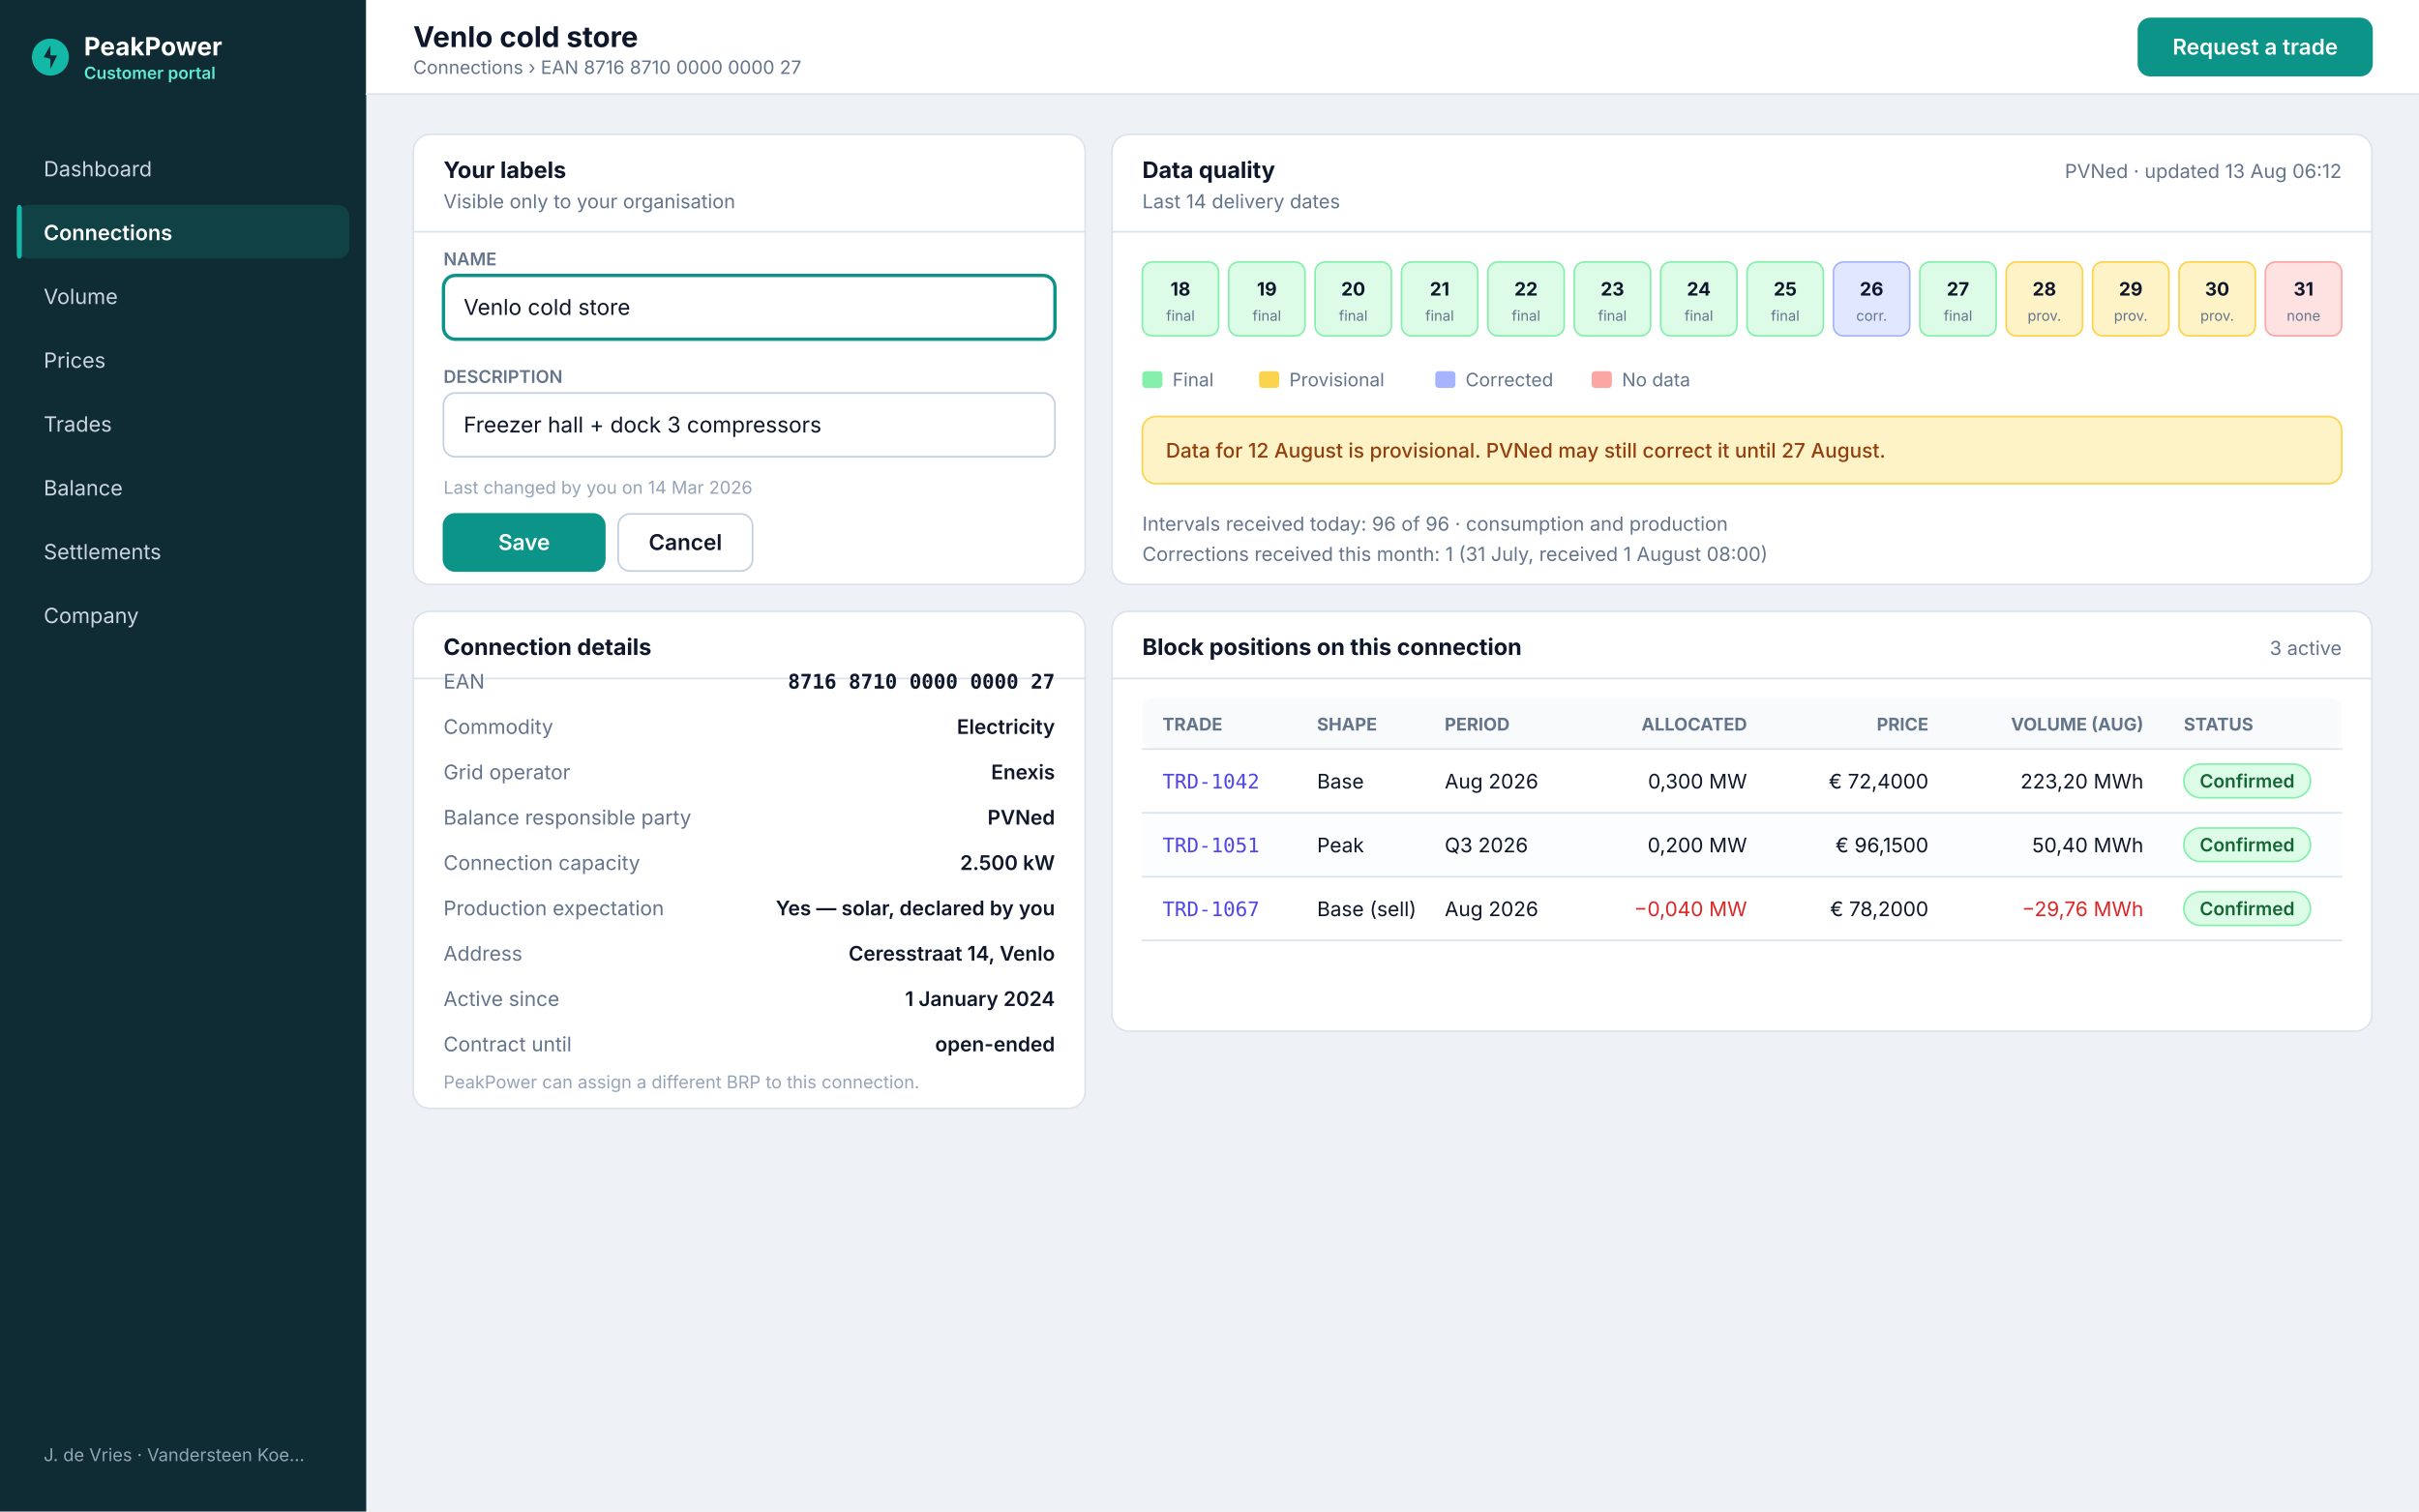
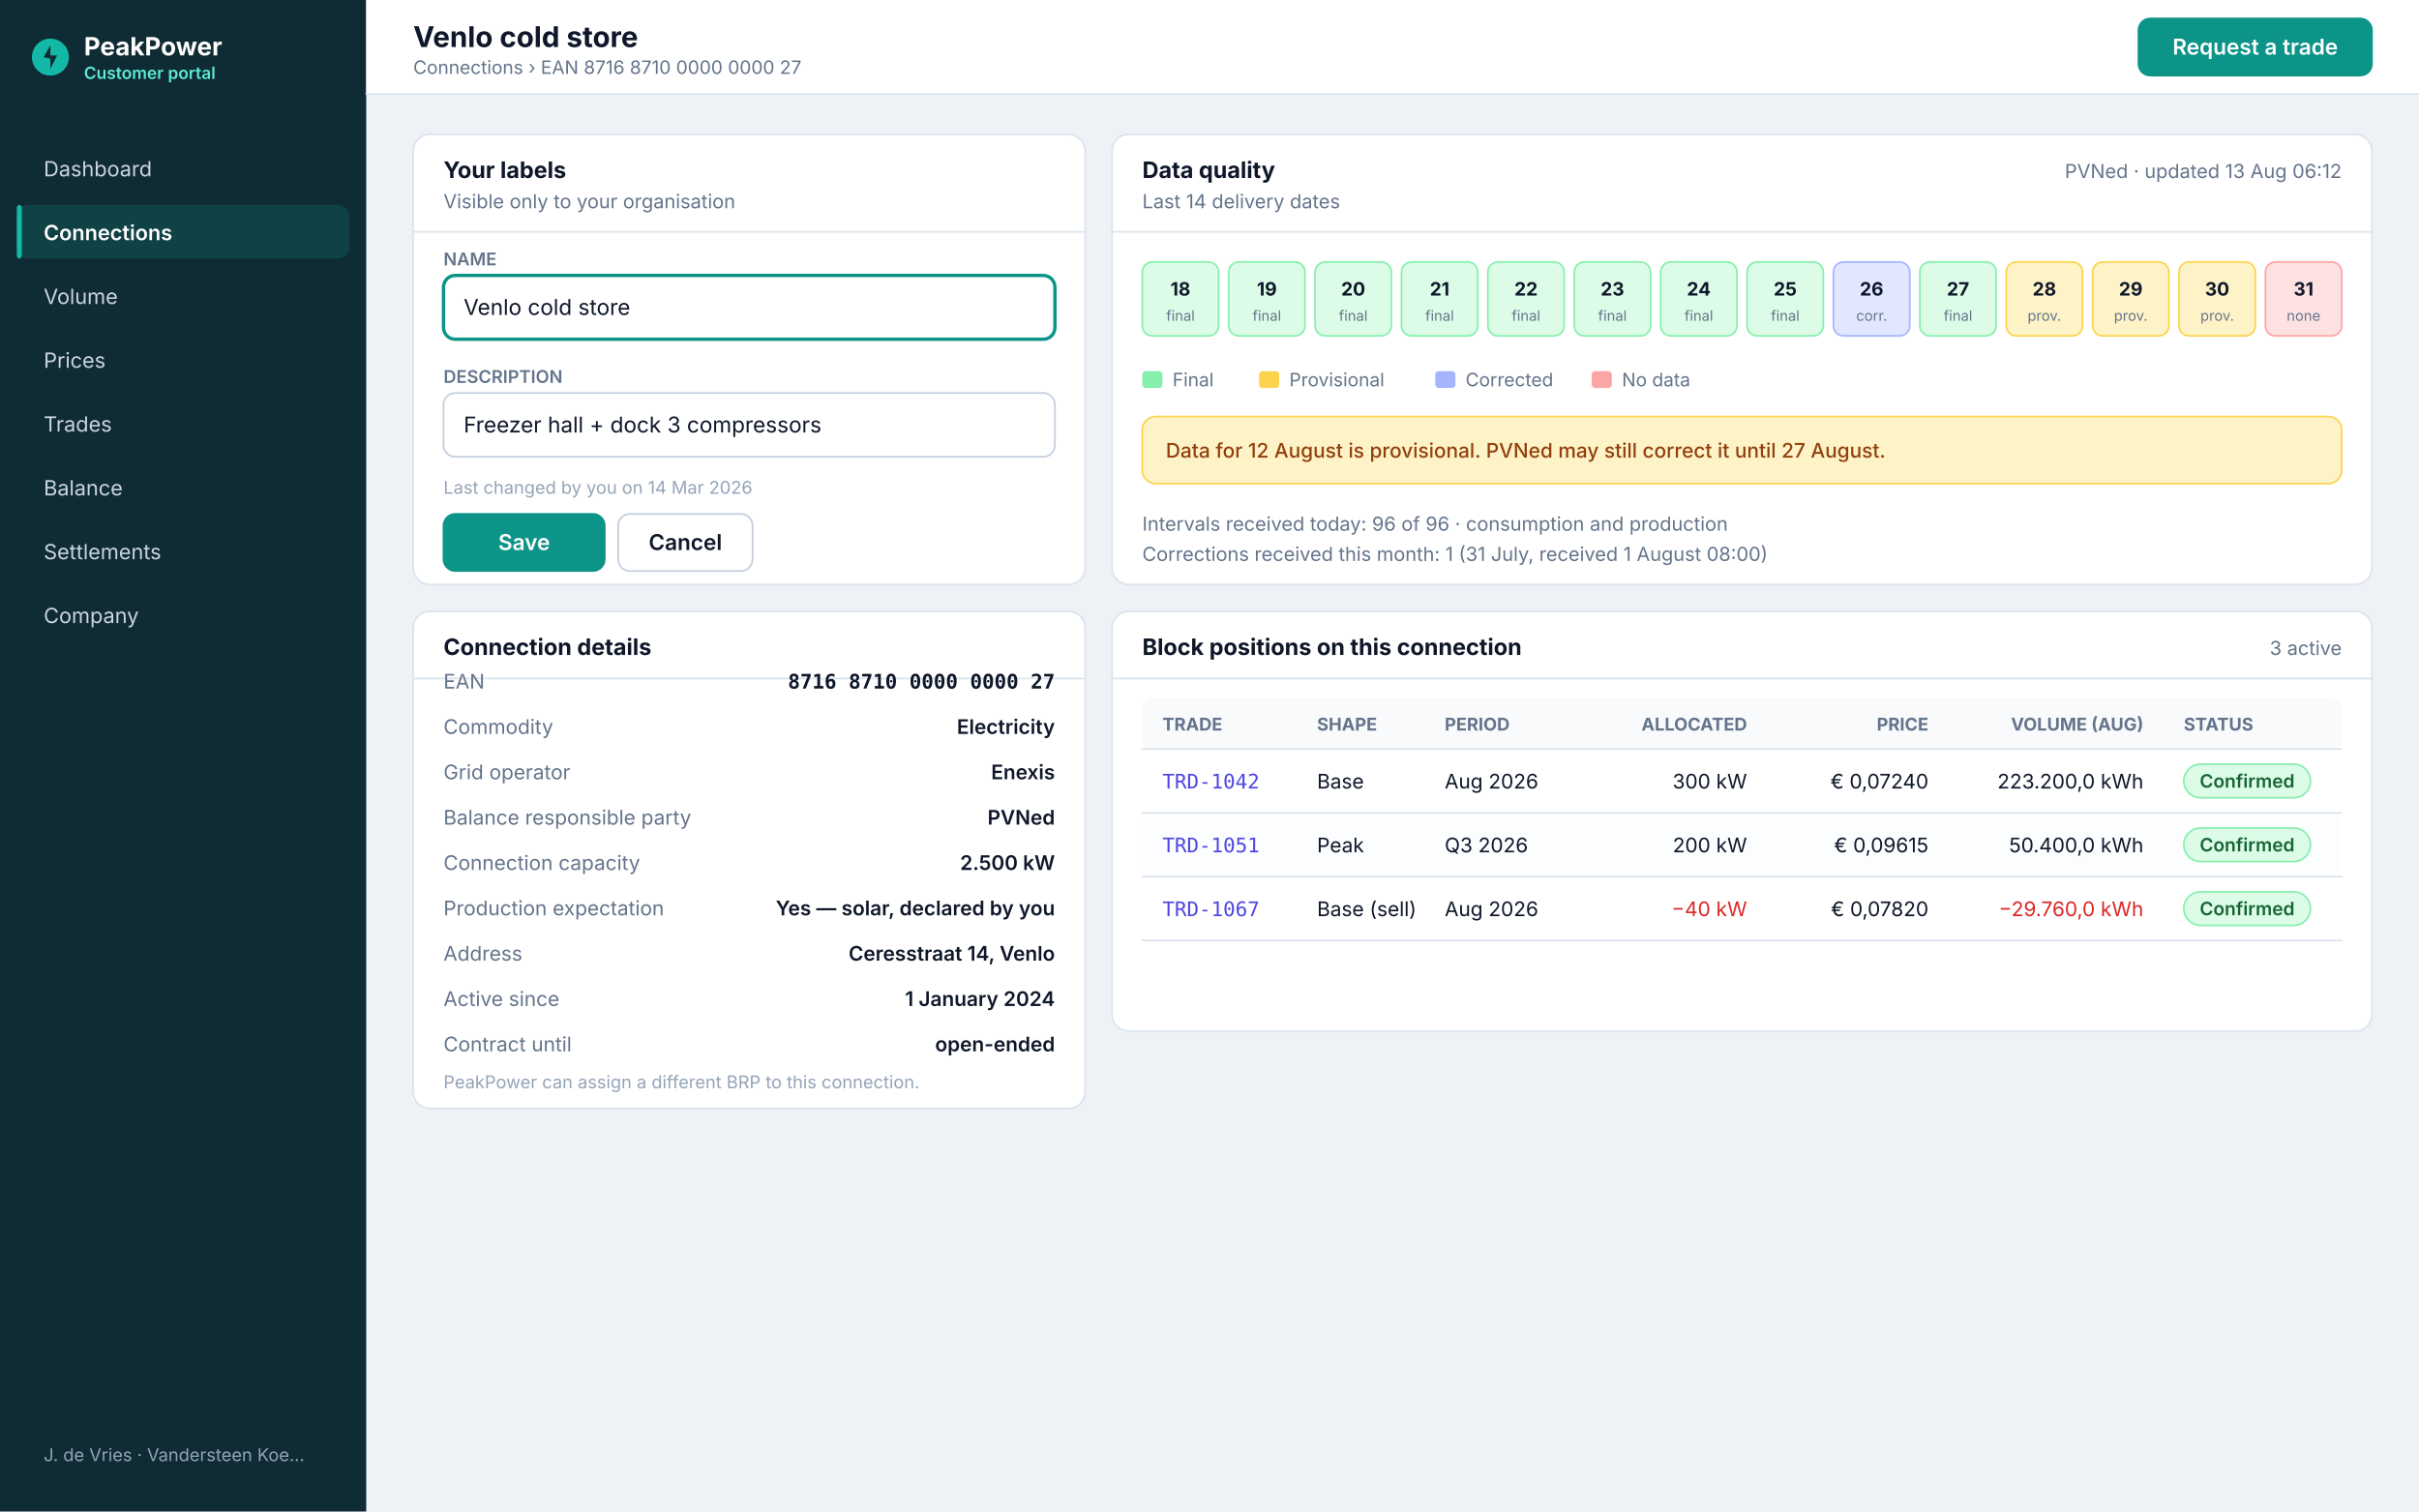
<svg xmlns="http://www.w3.org/2000/svg" viewBox="0 0 1440 900" width="1440" height="900" role="img" aria-label="Customer portal — connection detail">
  <rect x="0" y="0" width="1440" height="900" rx="0" fill="#eef2f6" stroke="none" />
  <rect x="0" y="0" width="218" height="900" rx="0" fill="#0f2b33" stroke="none" />
  <g>
    <circle cx="30" cy="34" r="11" fill="#14b8a6" stroke="none" stroke-width="1" />
    <path d="M 26 34 L 30 27 L 30 33 L 34 33 L 30 41 L 30 35 Z" fill="#0f2b33" stroke="none" stroke-width="2" stroke-linejoin="round" stroke-linecap="round" />
  </g>
  <text x="50" y="33" font-family="Inter, 'Segoe UI', -apple-system, BlinkMacSystemFont, 'Helvetica Neue', Arial, sans-serif" font-size="15" fill="#ffffff" font-weight="700" text-anchor="start">PeakPower</text>
  <text x="50" y="47" font-family="Inter, 'Segoe UI', -apple-system, BlinkMacSystemFont, 'Helvetica Neue', Arial, sans-serif" font-size="10" fill="#5eead4" font-weight="600" text-anchor="start">Customer portal</text>
  <text x="26" y="105" font-family="Inter, 'Segoe UI', -apple-system, BlinkMacSystemFont, 'Helvetica Neue', Arial, sans-serif" font-size="12.5" fill="#cbd5e1" font-weight="400" text-anchor="start">Dashboard</text>
  <rect x="10" y="122" width="198" height="32" rx="7" fill="rgba(20,184,166,0.16)" stroke="none" />
  <rect x="10" y="122" width="3" height="32" rx="2" fill="#14b8a6" stroke="none" />
  <text x="26" y="143" font-family="Inter, 'Segoe UI', -apple-system, BlinkMacSystemFont, 'Helvetica Neue', Arial, sans-serif" font-size="12.5" fill="#ffffff" font-weight="600" text-anchor="start">Connections</text>
  <text x="26" y="181" font-family="Inter, 'Segoe UI', -apple-system, BlinkMacSystemFont, 'Helvetica Neue', Arial, sans-serif" font-size="12.5" fill="#cbd5e1" font-weight="400" text-anchor="start">Volume</text>
  <text x="26" y="219" font-family="Inter, 'Segoe UI', -apple-system, BlinkMacSystemFont, 'Helvetica Neue', Arial, sans-serif" font-size="12.5" fill="#cbd5e1" font-weight="400" text-anchor="start">Prices</text>
  <text x="26" y="257" font-family="Inter, 'Segoe UI', -apple-system, BlinkMacSystemFont, 'Helvetica Neue', Arial, sans-serif" font-size="12.5" fill="#cbd5e1" font-weight="400" text-anchor="start">Trades</text>
  <text x="26" y="295" font-family="Inter, 'Segoe UI', -apple-system, BlinkMacSystemFont, 'Helvetica Neue', Arial, sans-serif" font-size="12.5" fill="#cbd5e1" font-weight="400" text-anchor="start">Balance</text>
  <text x="26" y="333" font-family="Inter, 'Segoe UI', -apple-system, BlinkMacSystemFont, 'Helvetica Neue', Arial, sans-serif" font-size="12.5" fill="#cbd5e1" font-weight="400" text-anchor="start">Settlements</text>
  <text x="26" y="371" font-family="Inter, 'Segoe UI', -apple-system, BlinkMacSystemFont, 'Helvetica Neue', Arial, sans-serif" font-size="12.5" fill="#cbd5e1" font-weight="400" text-anchor="start">Company</text>
  <text x="26" y="870" font-family="Inter, 'Segoe UI', -apple-system, BlinkMacSystemFont, 'Helvetica Neue', Arial, sans-serif" font-size="10.5" fill="#94a3b8" font-weight="400" text-anchor="start">J. de Vries · Vandersteen Koe…</text>
  <rect x="218" y="0" width="1222" height="56" rx="0" fill="#ffffff" stroke="none" />
  <line x1="218" y1="56" x2="1440" y2="56" stroke="#dbe3ec" stroke-width="1" stroke-linecap="round" />
  <text x="246" y="28" font-family="Inter, 'Segoe UI', -apple-system, BlinkMacSystemFont, 'Helvetica Neue', Arial, sans-serif" font-size="17" fill="#0f172a" font-weight="700" text-anchor="start">Venlo cold store</text>
  <text x="246" y="44" font-family="Inter, 'Segoe UI', -apple-system, BlinkMacSystemFont, 'Helvetica Neue', Arial, sans-serif" font-size="11" fill="#64748b" font-weight="400" text-anchor="start">Connections › EAN 8716 8710 0000 0000 27</text>
  <rect x="1273" y="11" width="139" height="34" rx="7" fill="#0d9488" stroke="#0d9488" stroke-width="1" />
  <text x="1342.5" y="32.5" font-family="Inter, 'Segoe UI', -apple-system, BlinkMacSystemFont, 'Helvetica Neue', Arial, sans-serif" font-size="13" fill="#ffffff" font-weight="600" text-anchor="middle">Request a trade</text>
  <rect x="246" y="80" width="400" height="268" rx="10" fill="#ffffff" stroke="#dbe3ec" stroke-width="1" />
  <text x="264" y="106" font-family="Inter, 'Segoe UI', -apple-system, BlinkMacSystemFont, 'Helvetica Neue', Arial, sans-serif" font-size="13.5" fill="#0f172a" font-weight="700" text-anchor="start">Your labels</text>
  <text x="264" y="124" font-family="Inter, 'Segoe UI', -apple-system, BlinkMacSystemFont, 'Helvetica Neue', Arial, sans-serif" font-size="11.5" fill="#64748b" font-weight="400" text-anchor="start">Visible only to your organisation</text>
  <line x1="246" y1="138" x2="646" y2="138" stroke="#dbe3ec" stroke-width="1" stroke-linecap="round" />
  <text x="264" y="158" font-family="Inter, 'Segoe UI', -apple-system, BlinkMacSystemFont, 'Helvetica Neue', Arial, sans-serif" font-size="10.5" fill="#64748b" font-weight="600" text-anchor="start">NAME</text>
  <rect x="264" y="164" width="364" height="38" rx="7" fill="#ffffff" stroke="#0d9488" stroke-width="2" />
  <text x="276" y="187.5" font-family="Inter, 'Segoe UI', -apple-system, BlinkMacSystemFont, 'Helvetica Neue', Arial, sans-serif" font-size="13" fill="#0f172a" font-weight="400" text-anchor="start">Venlo cold store</text>
  <text x="264" y="228" font-family="Inter, 'Segoe UI', -apple-system, BlinkMacSystemFont, 'Helvetica Neue', Arial, sans-serif" font-size="10.5" fill="#64748b" font-weight="600" text-anchor="start">DESCRIPTION</text>
  <rect x="264" y="234" width="364" height="38" rx="7" fill="#ffffff" stroke="#c3cede" stroke-width="1" />
  <text x="276" y="257.5" font-family="Inter, 'Segoe UI', -apple-system, BlinkMacSystemFont, 'Helvetica Neue', Arial, sans-serif" font-size="13" fill="#0f172a" font-weight="400" text-anchor="start">Freezer hall + dock 3 compressors</text>
  <text x="264" y="294" font-family="Inter, 'Segoe UI', -apple-system, BlinkMacSystemFont, 'Helvetica Neue', Arial, sans-serif" font-size="10.5" fill="#94a3b8" font-weight="400" text-anchor="start">Last changed by you on 14 Mar 2026</text>
  <rect x="264" y="306" width="96" height="34" rx="7" fill="#0d9488" stroke="#0d9488" stroke-width="1" />
  <text x="312" y="327.5" font-family="Inter, 'Segoe UI', -apple-system, BlinkMacSystemFont, 'Helvetica Neue', Arial, sans-serif" font-size="13" fill="#ffffff" font-weight="600" text-anchor="middle">Save</text>
  <rect x="368" y="306" width="80" height="34" rx="7" fill="#ffffff" stroke="#c3cede" stroke-width="1" />
  <text x="408" y="327.5" font-family="Inter, 'Segoe UI', -apple-system, BlinkMacSystemFont, 'Helvetica Neue', Arial, sans-serif" font-size="13" fill="#0f172a" font-weight="600" text-anchor="middle">Cancel</text>
  <rect x="246" y="364" width="400" height="296" rx="10" fill="#ffffff" stroke="#dbe3ec" stroke-width="1" />
  <text x="264" y="390" font-family="Inter, 'Segoe UI', -apple-system, BlinkMacSystemFont, 'Helvetica Neue', Arial, sans-serif" font-size="13.5" fill="#0f172a" font-weight="700" text-anchor="start">Connection details</text>
  <line x1="246" y1="404" x2="646" y2="404" stroke="#dbe3ec" stroke-width="1" stroke-linecap="round" />
  <text x="264" y="410" font-family="Inter, 'Segoe UI', -apple-system, BlinkMacSystemFont, 'Helvetica Neue', Arial, sans-serif" font-size="12" fill="#64748b" font-weight="400" text-anchor="start">EAN</text>
  <text x="628" y="410" font-family="'SF Mono', 'Cascadia Mono', Menlo, Consolas, monospace" font-size="12" fill="#0f172a" font-weight="600" text-anchor="end">8716 8710 0000 0000 27</text>
  <text x="264" y="437" font-family="Inter, 'Segoe UI', -apple-system, BlinkMacSystemFont, 'Helvetica Neue', Arial, sans-serif" font-size="12" fill="#64748b" font-weight="400" text-anchor="start">Commodity</text>
  <text x="628" y="437" font-family="Inter, 'Segoe UI', -apple-system, BlinkMacSystemFont, 'Helvetica Neue', Arial, sans-serif" font-size="12" fill="#0f172a" font-weight="600" text-anchor="end">Electricity</text>
  <text x="264" y="464" font-family="Inter, 'Segoe UI', -apple-system, BlinkMacSystemFont, 'Helvetica Neue', Arial, sans-serif" font-size="12" fill="#64748b" font-weight="400" text-anchor="start">Grid operator</text>
  <text x="628" y="464" font-family="Inter, 'Segoe UI', -apple-system, BlinkMacSystemFont, 'Helvetica Neue', Arial, sans-serif" font-size="12" fill="#0f172a" font-weight="600" text-anchor="end">Enexis</text>
  <text x="264" y="491" font-family="Inter, 'Segoe UI', -apple-system, BlinkMacSystemFont, 'Helvetica Neue', Arial, sans-serif" font-size="12" fill="#64748b" font-weight="400" text-anchor="start">Balance responsible party</text>
  <text x="628" y="491" font-family="Inter, 'Segoe UI', -apple-system, BlinkMacSystemFont, 'Helvetica Neue', Arial, sans-serif" font-size="12" fill="#0f172a" font-weight="600" text-anchor="end">PVNed</text>
  <text x="264" y="518" font-family="Inter, 'Segoe UI', -apple-system, BlinkMacSystemFont, 'Helvetica Neue', Arial, sans-serif" font-size="12" fill="#64748b" font-weight="400" text-anchor="start">Connection capacity</text>
  <text x="628" y="518" font-family="Inter, 'Segoe UI', -apple-system, BlinkMacSystemFont, 'Helvetica Neue', Arial, sans-serif" font-size="12" fill="#0f172a" font-weight="600" text-anchor="end">2.500 kW</text>
  <text x="264" y="545" font-family="Inter, 'Segoe UI', -apple-system, BlinkMacSystemFont, 'Helvetica Neue', Arial, sans-serif" font-size="12" fill="#64748b" font-weight="400" text-anchor="start">Production expectation</text>
  <text x="628" y="545" font-family="Inter, 'Segoe UI', -apple-system, BlinkMacSystemFont, 'Helvetica Neue', Arial, sans-serif" font-size="12" fill="#0f172a" font-weight="600" text-anchor="end">Yes — solar, declared by you</text>
  <text x="264" y="572" font-family="Inter, 'Segoe UI', -apple-system, BlinkMacSystemFont, 'Helvetica Neue', Arial, sans-serif" font-size="12" fill="#64748b" font-weight="400" text-anchor="start">Address</text>
  <text x="628" y="572" font-family="Inter, 'Segoe UI', -apple-system, BlinkMacSystemFont, 'Helvetica Neue', Arial, sans-serif" font-size="12" fill="#0f172a" font-weight="600" text-anchor="end">Ceresstraat 14, Venlo</text>
  <text x="264" y="599" font-family="Inter, 'Segoe UI', -apple-system, BlinkMacSystemFont, 'Helvetica Neue', Arial, sans-serif" font-size="12" fill="#64748b" font-weight="400" text-anchor="start">Active since</text>
  <text x="628" y="599" font-family="Inter, 'Segoe UI', -apple-system, BlinkMacSystemFont, 'Helvetica Neue', Arial, sans-serif" font-size="12" fill="#0f172a" font-weight="600" text-anchor="end">1 January 2024</text>
  <text x="264" y="626" font-family="Inter, 'Segoe UI', -apple-system, BlinkMacSystemFont, 'Helvetica Neue', Arial, sans-serif" font-size="12" fill="#64748b" font-weight="400" text-anchor="start">Contract until</text>
  <text x="628" y="626" font-family="Inter, 'Segoe UI', -apple-system, BlinkMacSystemFont, 'Helvetica Neue', Arial, sans-serif" font-size="12" fill="#0f172a" font-weight="600" text-anchor="end">open-ended</text>
  <text x="264" y="648" font-family="Inter, 'Segoe UI', -apple-system, BlinkMacSystemFont, 'Helvetica Neue', Arial, sans-serif" font-size="10.5" fill="#94a3b8" font-weight="400" text-anchor="start">PeakPower can assign a different BRP to this connection.</text>
  <rect x="662" y="80" width="750" height="268" rx="10" fill="#ffffff" stroke="#dbe3ec" stroke-width="1" />
  <text x="680" y="106" font-family="Inter, 'Segoe UI', -apple-system, BlinkMacSystemFont, 'Helvetica Neue', Arial, sans-serif" font-size="13.5" fill="#0f172a" font-weight="700" text-anchor="start">Data quality</text>
  <text x="680" y="124" font-family="Inter, 'Segoe UI', -apple-system, BlinkMacSystemFont, 'Helvetica Neue', Arial, sans-serif" font-size="11.5" fill="#64748b" font-weight="400" text-anchor="start">Last 14 delivery dates</text>
  <text x="1394" y="106" font-family="Inter, 'Segoe UI', -apple-system, BlinkMacSystemFont, 'Helvetica Neue', Arial, sans-serif" font-size="11.5" fill="#64748b" font-weight="400" text-anchor="end">PVNed · updated 13 Aug 06:12</text>
  <line x1="662" y1="138" x2="1412" y2="138" stroke="#dbe3ec" stroke-width="1" stroke-linecap="round" />
  <rect x="680" y="156" width="45.429" height="44" rx="6" fill="#dcfce7" stroke="#86efac" stroke-width="1" />
  <text x="702.714" y="176" font-family="Inter, 'Segoe UI', -apple-system, BlinkMacSystemFont, 'Helvetica Neue', Arial, sans-serif" font-size="11" fill="#0f172a" font-weight="700" text-anchor="middle">18</text>
  <text x="702.714" y="191" font-family="Inter, 'Segoe UI', -apple-system, BlinkMacSystemFont, 'Helvetica Neue', Arial, sans-serif" font-size="8.5" fill="#64748b" font-weight="400" text-anchor="middle">final</text>
  <rect x="731.429" y="156" width="45.429" height="44" rx="6" fill="#dcfce7" stroke="#86efac" stroke-width="1" />
  <text x="754.143" y="176" font-family="Inter, 'Segoe UI', -apple-system, BlinkMacSystemFont, 'Helvetica Neue', Arial, sans-serif" font-size="11" fill="#0f172a" font-weight="700" text-anchor="middle">19</text>
  <text x="754.143" y="191" font-family="Inter, 'Segoe UI', -apple-system, BlinkMacSystemFont, 'Helvetica Neue', Arial, sans-serif" font-size="8.5" fill="#64748b" font-weight="400" text-anchor="middle">final</text>
  <rect x="782.857" y="156" width="45.429" height="44" rx="6" fill="#dcfce7" stroke="#86efac" stroke-width="1" />
  <text x="805.571" y="176" font-family="Inter, 'Segoe UI', -apple-system, BlinkMacSystemFont, 'Helvetica Neue', Arial, sans-serif" font-size="11" fill="#0f172a" font-weight="700" text-anchor="middle">20</text>
  <text x="805.571" y="191" font-family="Inter, 'Segoe UI', -apple-system, BlinkMacSystemFont, 'Helvetica Neue', Arial, sans-serif" font-size="8.5" fill="#64748b" font-weight="400" text-anchor="middle">final</text>
  <rect x="834.286" y="156" width="45.429" height="44" rx="6" fill="#dcfce7" stroke="#86efac" stroke-width="1" />
  <text x="857" y="176" font-family="Inter, 'Segoe UI', -apple-system, BlinkMacSystemFont, 'Helvetica Neue', Arial, sans-serif" font-size="11" fill="#0f172a" font-weight="700" text-anchor="middle">21</text>
  <text x="857" y="191" font-family="Inter, 'Segoe UI', -apple-system, BlinkMacSystemFont, 'Helvetica Neue', Arial, sans-serif" font-size="8.5" fill="#64748b" font-weight="400" text-anchor="middle">final</text>
  <rect x="885.714" y="156" width="45.429" height="44" rx="6" fill="#dcfce7" stroke="#86efac" stroke-width="1" />
  <text x="908.429" y="176" font-family="Inter, 'Segoe UI', -apple-system, BlinkMacSystemFont, 'Helvetica Neue', Arial, sans-serif" font-size="11" fill="#0f172a" font-weight="700" text-anchor="middle">22</text>
  <text x="908.429" y="191" font-family="Inter, 'Segoe UI', -apple-system, BlinkMacSystemFont, 'Helvetica Neue', Arial, sans-serif" font-size="8.5" fill="#64748b" font-weight="400" text-anchor="middle">final</text>
  <rect x="937.143" y="156" width="45.429" height="44" rx="6" fill="#dcfce7" stroke="#86efac" stroke-width="1" />
  <text x="959.857" y="176" font-family="Inter, 'Segoe UI', -apple-system, BlinkMacSystemFont, 'Helvetica Neue', Arial, sans-serif" font-size="11" fill="#0f172a" font-weight="700" text-anchor="middle">23</text>
  <text x="959.857" y="191" font-family="Inter, 'Segoe UI', -apple-system, BlinkMacSystemFont, 'Helvetica Neue', Arial, sans-serif" font-size="8.5" fill="#64748b" font-weight="400" text-anchor="middle">final</text>
  <rect x="988.571" y="156" width="45.429" height="44" rx="6" fill="#dcfce7" stroke="#86efac" stroke-width="1" />
  <text x="1011.286" y="176" font-family="Inter, 'Segoe UI', -apple-system, BlinkMacSystemFont, 'Helvetica Neue', Arial, sans-serif" font-size="11" fill="#0f172a" font-weight="700" text-anchor="middle">24</text>
  <text x="1011.286" y="191" font-family="Inter, 'Segoe UI', -apple-system, BlinkMacSystemFont, 'Helvetica Neue', Arial, sans-serif" font-size="8.5" fill="#64748b" font-weight="400" text-anchor="middle">final</text>
  <rect x="1040" y="156" width="45.429" height="44" rx="6" fill="#dcfce7" stroke="#86efac" stroke-width="1" />
  <text x="1062.714" y="176" font-family="Inter, 'Segoe UI', -apple-system, BlinkMacSystemFont, 'Helvetica Neue', Arial, sans-serif" font-size="11" fill="#0f172a" font-weight="700" text-anchor="middle">25</text>
  <text x="1062.714" y="191" font-family="Inter, 'Segoe UI', -apple-system, BlinkMacSystemFont, 'Helvetica Neue', Arial, sans-serif" font-size="8.5" fill="#64748b" font-weight="400" text-anchor="middle">final</text>
  <rect x="1091.429" y="156" width="45.429" height="44" rx="6" fill="#e0e7ff" stroke="#a5b4fc" stroke-width="1" />
  <text x="1114.143" y="176" font-family="Inter, 'Segoe UI', -apple-system, BlinkMacSystemFont, 'Helvetica Neue', Arial, sans-serif" font-size="11" fill="#0f172a" font-weight="700" text-anchor="middle">26</text>
  <text x="1114.143" y="191" font-family="Inter, 'Segoe UI', -apple-system, BlinkMacSystemFont, 'Helvetica Neue', Arial, sans-serif" font-size="8.5" fill="#64748b" font-weight="400" text-anchor="middle">corr.</text>
  <rect x="1142.857" y="156" width="45.429" height="44" rx="6" fill="#dcfce7" stroke="#86efac" stroke-width="1" />
  <text x="1165.571" y="176" font-family="Inter, 'Segoe UI', -apple-system, BlinkMacSystemFont, 'Helvetica Neue', Arial, sans-serif" font-size="11" fill="#0f172a" font-weight="700" text-anchor="middle">27</text>
  <text x="1165.571" y="191" font-family="Inter, 'Segoe UI', -apple-system, BlinkMacSystemFont, 'Helvetica Neue', Arial, sans-serif" font-size="8.5" fill="#64748b" font-weight="400" text-anchor="middle">final</text>
  <rect x="1194.286" y="156" width="45.429" height="44" rx="6" fill="#fef3c7" stroke="#fcd34d" stroke-width="1" />
  <text x="1217" y="176" font-family="Inter, 'Segoe UI', -apple-system, BlinkMacSystemFont, 'Helvetica Neue', Arial, sans-serif" font-size="11" fill="#0f172a" font-weight="700" text-anchor="middle">28</text>
  <text x="1217" y="191" font-family="Inter, 'Segoe UI', -apple-system, BlinkMacSystemFont, 'Helvetica Neue', Arial, sans-serif" font-size="8.5" fill="#64748b" font-weight="400" text-anchor="middle">prov.</text>
  <rect x="1245.714" y="156" width="45.429" height="44" rx="6" fill="#fef3c7" stroke="#fcd34d" stroke-width="1" />
  <text x="1268.429" y="176" font-family="Inter, 'Segoe UI', -apple-system, BlinkMacSystemFont, 'Helvetica Neue', Arial, sans-serif" font-size="11" fill="#0f172a" font-weight="700" text-anchor="middle">29</text>
  <text x="1268.429" y="191" font-family="Inter, 'Segoe UI', -apple-system, BlinkMacSystemFont, 'Helvetica Neue', Arial, sans-serif" font-size="8.5" fill="#64748b" font-weight="400" text-anchor="middle">prov.</text>
  <rect x="1297.143" y="156" width="45.429" height="44" rx="6" fill="#fef3c7" stroke="#fcd34d" stroke-width="1" />
  <text x="1319.857" y="176" font-family="Inter, 'Segoe UI', -apple-system, BlinkMacSystemFont, 'Helvetica Neue', Arial, sans-serif" font-size="11" fill="#0f172a" font-weight="700" text-anchor="middle">30</text>
  <text x="1319.857" y="191" font-family="Inter, 'Segoe UI', -apple-system, BlinkMacSystemFont, 'Helvetica Neue', Arial, sans-serif" font-size="8.5" fill="#64748b" font-weight="400" text-anchor="middle">prov.</text>
  <rect x="1348.571" y="156" width="45.429" height="44" rx="6" fill="#fee2e2" stroke="#fca5a5" stroke-width="1" />
  <text x="1371.286" y="176" font-family="Inter, 'Segoe UI', -apple-system, BlinkMacSystemFont, 'Helvetica Neue', Arial, sans-serif" font-size="11" fill="#0f172a" font-weight="700" text-anchor="middle">31</text>
  <text x="1371.286" y="191" font-family="Inter, 'Segoe UI', -apple-system, BlinkMacSystemFont, 'Helvetica Neue', Arial, sans-serif" font-size="8.5" fill="#64748b" font-weight="400" text-anchor="middle">none</text>
  <rect x="680" y="221" width="12" height="10" rx="2" fill="#86efac" stroke="none" />
  <text x="698" y="230" font-family="Inter, 'Segoe UI', -apple-system, BlinkMacSystemFont, 'Helvetica Neue', Arial, sans-serif" font-size="11" fill="#64748b" font-weight="400" text-anchor="start">Final</text>
  <rect x="749.5" y="221" width="12" height="10" rx="2" fill="#fcd34d" stroke="none" />
  <text x="767.5" y="230" font-family="Inter, 'Segoe UI', -apple-system, BlinkMacSystemFont, 'Helvetica Neue', Arial, sans-serif" font-size="11" fill="#64748b" font-weight="400" text-anchor="start">Provisional</text>
  <rect x="854.4" y="221" width="12" height="10" rx="2" fill="#a5b4fc" stroke="none" />
  <text x="872.4" y="230" font-family="Inter, 'Segoe UI', -apple-system, BlinkMacSystemFont, 'Helvetica Neue', Arial, sans-serif" font-size="11" fill="#64748b" font-weight="400" text-anchor="start">Corrected</text>
  <rect x="947.5" y="221" width="12" height="10" rx="2" fill="#fca5a5" stroke="none" />
  <text x="965.5" y="230" font-family="Inter, 'Segoe UI', -apple-system, BlinkMacSystemFont, 'Helvetica Neue', Arial, sans-serif" font-size="11" fill="#64748b" font-weight="400" text-anchor="start">No data</text>
  <rect x="680" y="248" width="714" height="40" rx="8" fill="#fef3c7" stroke="#fcd34d" stroke-width="1" />
  <text x="694" y="272.5" font-family="Inter, 'Segoe UI', -apple-system, BlinkMacSystemFont, 'Helvetica Neue', Arial, sans-serif" font-size="12" fill="#92400e" font-weight="500" text-anchor="start">Data for 12 August is provisional. PVNed may still correct it until 27 August.</text>
  <text x="680" y="316" font-family="Inter, 'Segoe UI', -apple-system, BlinkMacSystemFont, 'Helvetica Neue', Arial, sans-serif" font-size="11.5" fill="#64748b" font-weight="400" text-anchor="start">Intervals received today: 96 of 96 · consumption and production</text>
  <text x="680" y="334" font-family="Inter, 'Segoe UI', -apple-system, BlinkMacSystemFont, 'Helvetica Neue', Arial, sans-serif" font-size="11.5" fill="#64748b" font-weight="400" text-anchor="start">Corrections received this month: 1 (31 July, received 1 August 08:00)</text>
  <rect x="662" y="364" width="750" height="250" rx="10" fill="#ffffff" stroke="#dbe3ec" stroke-width="1" />
  <text x="680" y="390" font-family="Inter, 'Segoe UI', -apple-system, BlinkMacSystemFont, 'Helvetica Neue', Arial, sans-serif" font-size="13.5" fill="#0f172a" font-weight="700" text-anchor="start">Block positions on this connection</text>
  <text x="1394" y="390" font-family="Inter, 'Segoe UI', -apple-system, BlinkMacSystemFont, 'Helvetica Neue', Arial, sans-serif" font-size="11.5" fill="#64748b" font-weight="400" text-anchor="end">3 active</text>
  <line x1="662" y1="404" x2="1412" y2="404" stroke="#dbe3ec" stroke-width="1" stroke-linecap="round" />
  <rect x="680" y="416" width="714" height="30" rx="6" fill="#f8fafc" stroke="none" />
  <text x="692" y="435" font-family="Inter, 'Segoe UI', -apple-system, BlinkMacSystemFont, 'Helvetica Neue', Arial, sans-serif" font-size="10.5" fill="#64748b" font-weight="700" text-anchor="start">TRADE</text>
  <text x="784" y="435" font-family="Inter, 'Segoe UI', -apple-system, BlinkMacSystemFont, 'Helvetica Neue', Arial, sans-serif" font-size="10.5" fill="#64748b" font-weight="700" text-anchor="start">SHAPE</text>
  <text x="860" y="435" font-family="Inter, 'Segoe UI', -apple-system, BlinkMacSystemFont, 'Helvetica Neue', Arial, sans-serif" font-size="10.5" fill="#64748b" font-weight="700" text-anchor="start">PERIOD</text>
  <text x="1040" y="435" font-family="Inter, 'Segoe UI', -apple-system, BlinkMacSystemFont, 'Helvetica Neue', Arial, sans-serif" font-size="10.5" fill="#64748b" font-weight="700" text-anchor="end">ALLOCATED</text>
  <text x="1148" y="435" font-family="Inter, 'Segoe UI', -apple-system, BlinkMacSystemFont, 'Helvetica Neue', Arial, sans-serif" font-size="10.5" fill="#64748b" font-weight="700" text-anchor="end">PRICE</text>
  <text x="1276" y="435" font-family="Inter, 'Segoe UI', -apple-system, BlinkMacSystemFont, 'Helvetica Neue', Arial, sans-serif" font-size="10.5" fill="#64748b" font-weight="700" text-anchor="end">VOLUME (AUG)</text>
  <text x="1300" y="435" font-family="Inter, 'Segoe UI', -apple-system, BlinkMacSystemFont, 'Helvetica Neue', Arial, sans-serif" font-size="10.5" fill="#64748b" font-weight="700" text-anchor="start">STATUS</text>
  <line x1="680" y1="446" x2="1394" y2="446" stroke="#dbe3ec" stroke-width="1" stroke-linecap="round" />
  <text x="692" y="469.5" font-family="'SF Mono', 'Cascadia Mono', Menlo, Consolas, monospace" font-size="12" fill="#4f46e5" font-weight="400" text-anchor="start">TRD-1042</text>
  <text x="784" y="469.5" font-family="Inter, 'Segoe UI', -apple-system, BlinkMacSystemFont, 'Helvetica Neue', Arial, sans-serif" font-size="12" fill="#0f172a" font-weight="400" text-anchor="start">Base</text>
  <text x="860" y="469.5" font-family="Inter, 'Segoe UI', -apple-system, BlinkMacSystemFont, 'Helvetica Neue', Arial, sans-serif" font-size="12" fill="#0f172a" font-weight="400" text-anchor="start">Aug 2026</text>
-   <text x="1040" y="469.5" font-family="Inter, 'Segoe UI', -apple-system, BlinkMacSystemFont, 'Helvetica Neue', Arial, sans-serif" font-size="12" fill="#0f172a" font-weight="400" text-anchor="end">0,300 MW</text>
-   <text x="1148" y="469.5" font-family="Inter, 'Segoe UI', -apple-system, BlinkMacSystemFont, 'Helvetica Neue', Arial, sans-serif" font-size="12" fill="#0f172a" font-weight="400" text-anchor="end">€ 72,4000</text>
-   <text x="1276" y="469.5" font-family="Inter, 'Segoe UI', -apple-system, BlinkMacSystemFont, 'Helvetica Neue', Arial, sans-serif" font-size="12" fill="#0f172a" font-weight="400" text-anchor="end">223,20 MWh</text>
+   <text x="1040" y="469.5" font-family="Inter, 'Segoe UI', -apple-system, BlinkMacSystemFont, 'Helvetica Neue', Arial, sans-serif" font-size="12" fill="#0f172a" font-weight="400" text-anchor="end">300 kW</text>
+   <text x="1148" y="469.5" font-family="Inter, 'Segoe UI', -apple-system, BlinkMacSystemFont, 'Helvetica Neue', Arial, sans-serif" font-size="12" fill="#0f172a" font-weight="400" text-anchor="end">€ 0,07240</text>
+   <text x="1276" y="469.5" font-family="Inter, 'Segoe UI', -apple-system, BlinkMacSystemFont, 'Helvetica Neue', Arial, sans-serif" font-size="12" fill="#0f172a" font-weight="400" text-anchor="end">223.200,0 kWh</text>
  <rect x="1300" y="455" width="75.42" height="20" rx="10" fill="#dcfce7" stroke="#86efac" stroke-width="1" />
  <text x="1337.71" y="468.96" font-family="Inter, 'Segoe UI', -apple-system, BlinkMacSystemFont, 'Helvetica Neue', Arial, sans-serif" font-size="11" fill="#166534" font-weight="600" text-anchor="middle">Confirmed</text>
  <rect x="680" y="484" width="714" height="38" rx="0" fill="#fbfdff" stroke="none" />
  <line x1="680" y1="484" x2="1394" y2="484" stroke="#dbe3ec" stroke-width="1" stroke-linecap="round" />
  <text x="692" y="507.5" font-family="'SF Mono', 'Cascadia Mono', Menlo, Consolas, monospace" font-size="12" fill="#4f46e5" font-weight="400" text-anchor="start">TRD-1051</text>
  <text x="784" y="507.5" font-family="Inter, 'Segoe UI', -apple-system, BlinkMacSystemFont, 'Helvetica Neue', Arial, sans-serif" font-size="12" fill="#0f172a" font-weight="400" text-anchor="start">Peak</text>
  <text x="860" y="507.5" font-family="Inter, 'Segoe UI', -apple-system, BlinkMacSystemFont, 'Helvetica Neue', Arial, sans-serif" font-size="12" fill="#0f172a" font-weight="400" text-anchor="start">Q3 2026</text>
-   <text x="1040" y="507.5" font-family="Inter, 'Segoe UI', -apple-system, BlinkMacSystemFont, 'Helvetica Neue', Arial, sans-serif" font-size="12" fill="#0f172a" font-weight="400" text-anchor="end">0,200 MW</text>
-   <text x="1148" y="507.5" font-family="Inter, 'Segoe UI', -apple-system, BlinkMacSystemFont, 'Helvetica Neue', Arial, sans-serif" font-size="12" fill="#0f172a" font-weight="400" text-anchor="end">€ 96,1500</text>
-   <text x="1276" y="507.5" font-family="Inter, 'Segoe UI', -apple-system, BlinkMacSystemFont, 'Helvetica Neue', Arial, sans-serif" font-size="12" fill="#0f172a" font-weight="400" text-anchor="end">50,40 MWh</text>
+   <text x="1040" y="507.5" font-family="Inter, 'Segoe UI', -apple-system, BlinkMacSystemFont, 'Helvetica Neue', Arial, sans-serif" font-size="12" fill="#0f172a" font-weight="400" text-anchor="end">200 kW</text>
+   <text x="1148" y="507.5" font-family="Inter, 'Segoe UI', -apple-system, BlinkMacSystemFont, 'Helvetica Neue', Arial, sans-serif" font-size="12" fill="#0f172a" font-weight="400" text-anchor="end">€ 0,09615</text>
+   <text x="1276" y="507.5" font-family="Inter, 'Segoe UI', -apple-system, BlinkMacSystemFont, 'Helvetica Neue', Arial, sans-serif" font-size="12" fill="#0f172a" font-weight="400" text-anchor="end">50.400,0 kWh</text>
  <rect x="1300" y="493" width="75.42" height="20" rx="10" fill="#dcfce7" stroke="#86efac" stroke-width="1" />
  <text x="1337.71" y="506.96" font-family="Inter, 'Segoe UI', -apple-system, BlinkMacSystemFont, 'Helvetica Neue', Arial, sans-serif" font-size="11" fill="#166534" font-weight="600" text-anchor="middle">Confirmed</text>
  <line x1="680" y1="522" x2="1394" y2="522" stroke="#dbe3ec" stroke-width="1" stroke-linecap="round" />
  <text x="692" y="545.5" font-family="'SF Mono', 'Cascadia Mono', Menlo, Consolas, monospace" font-size="12" fill="#4f46e5" font-weight="400" text-anchor="start">TRD-1067</text>
  <text x="784" y="545.5" font-family="Inter, 'Segoe UI', -apple-system, BlinkMacSystemFont, 'Helvetica Neue', Arial, sans-serif" font-size="12" fill="#0f172a" font-weight="400" text-anchor="start">Base (sell)</text>
  <text x="860" y="545.5" font-family="Inter, 'Segoe UI', -apple-system, BlinkMacSystemFont, 'Helvetica Neue', Arial, sans-serif" font-size="12" fill="#0f172a" font-weight="400" text-anchor="start">Aug 2026</text>
-   <text x="1040" y="545.5" font-family="Inter, 'Segoe UI', -apple-system, BlinkMacSystemFont, 'Helvetica Neue', Arial, sans-serif" font-size="12" fill="#dc2626" font-weight="400" text-anchor="end">−0,040 MW</text>
-   <text x="1148" y="545.5" font-family="Inter, 'Segoe UI', -apple-system, BlinkMacSystemFont, 'Helvetica Neue', Arial, sans-serif" font-size="12" fill="#0f172a" font-weight="400" text-anchor="end">€ 78,2000</text>
-   <text x="1276" y="545.5" font-family="Inter, 'Segoe UI', -apple-system, BlinkMacSystemFont, 'Helvetica Neue', Arial, sans-serif" font-size="12" fill="#dc2626" font-weight="400" text-anchor="end">−29,76 MWh</text>
+   <text x="1040" y="545.5" font-family="Inter, 'Segoe UI', -apple-system, BlinkMacSystemFont, 'Helvetica Neue', Arial, sans-serif" font-size="12" fill="#dc2626" font-weight="400" text-anchor="end">−40 kW</text>
+   <text x="1148" y="545.5" font-family="Inter, 'Segoe UI', -apple-system, BlinkMacSystemFont, 'Helvetica Neue', Arial, sans-serif" font-size="12" fill="#0f172a" font-weight="400" text-anchor="end">€ 0,07820</text>
+   <text x="1276" y="545.5" font-family="Inter, 'Segoe UI', -apple-system, BlinkMacSystemFont, 'Helvetica Neue', Arial, sans-serif" font-size="12" fill="#dc2626" font-weight="400" text-anchor="end">−29.760,0 kWh</text>
  <rect x="1300" y="531" width="75.42" height="20" rx="10" fill="#dcfce7" stroke="#86efac" stroke-width="1" />
  <text x="1337.71" y="544.96" font-family="Inter, 'Segoe UI', -apple-system, BlinkMacSystemFont, 'Helvetica Neue', Arial, sans-serif" font-size="11" fill="#166534" font-weight="600" text-anchor="middle">Confirmed</text>
  <line x1="680" y1="560" x2="1394" y2="560" stroke="#dbe3ec" stroke-width="1" stroke-linecap="round" />
</svg>
